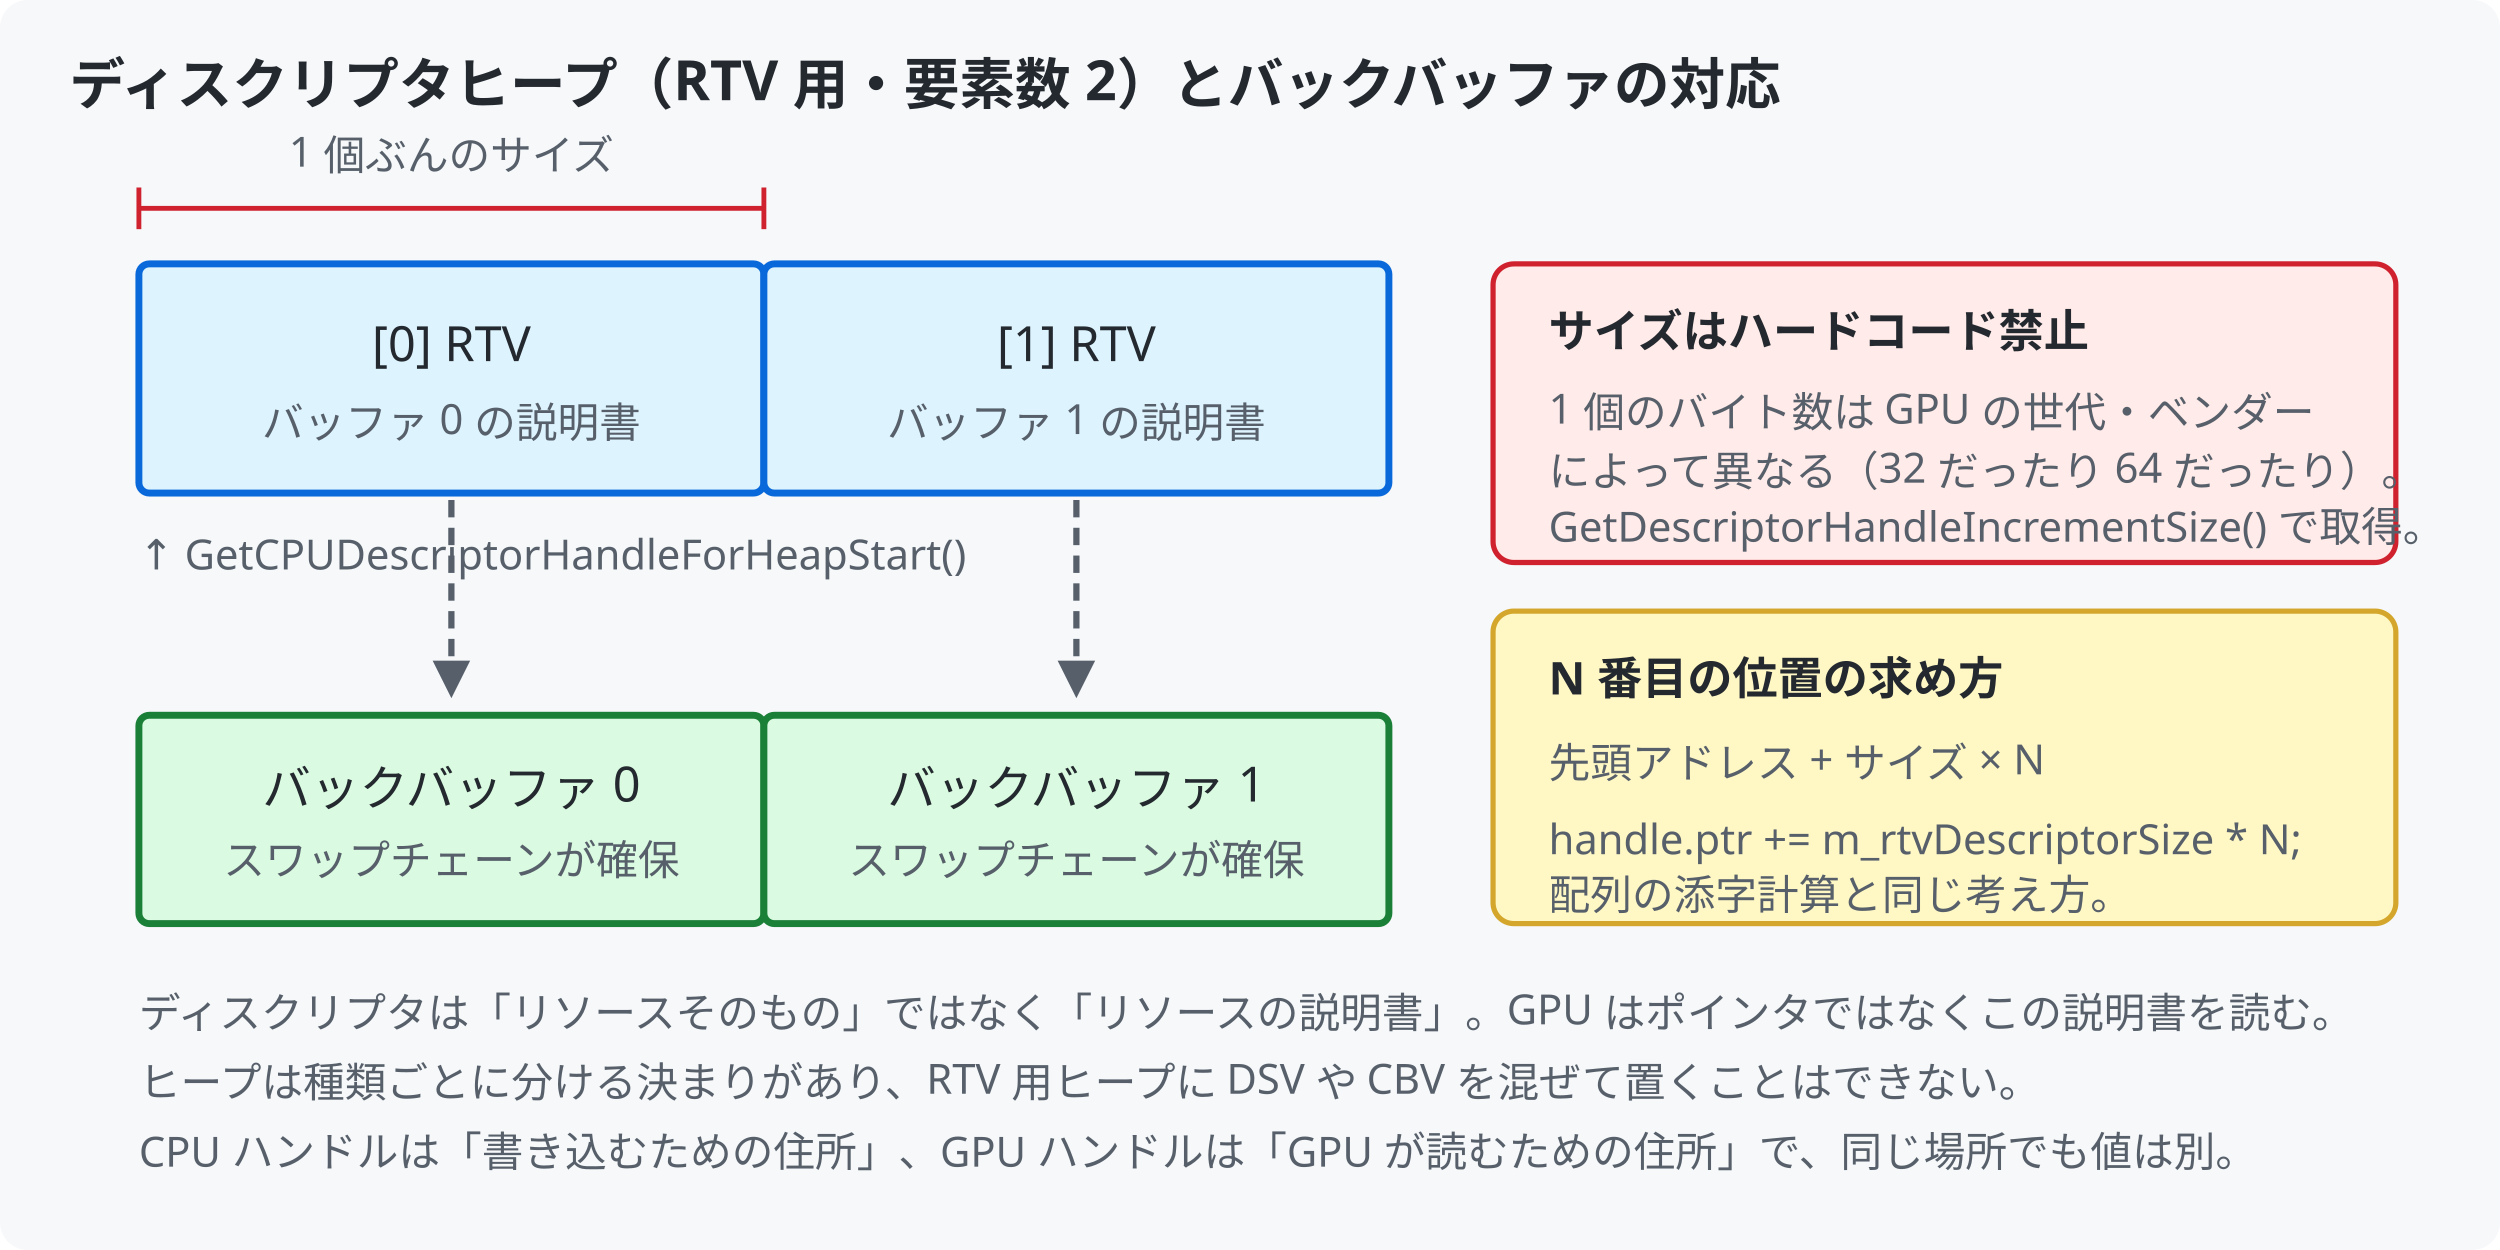
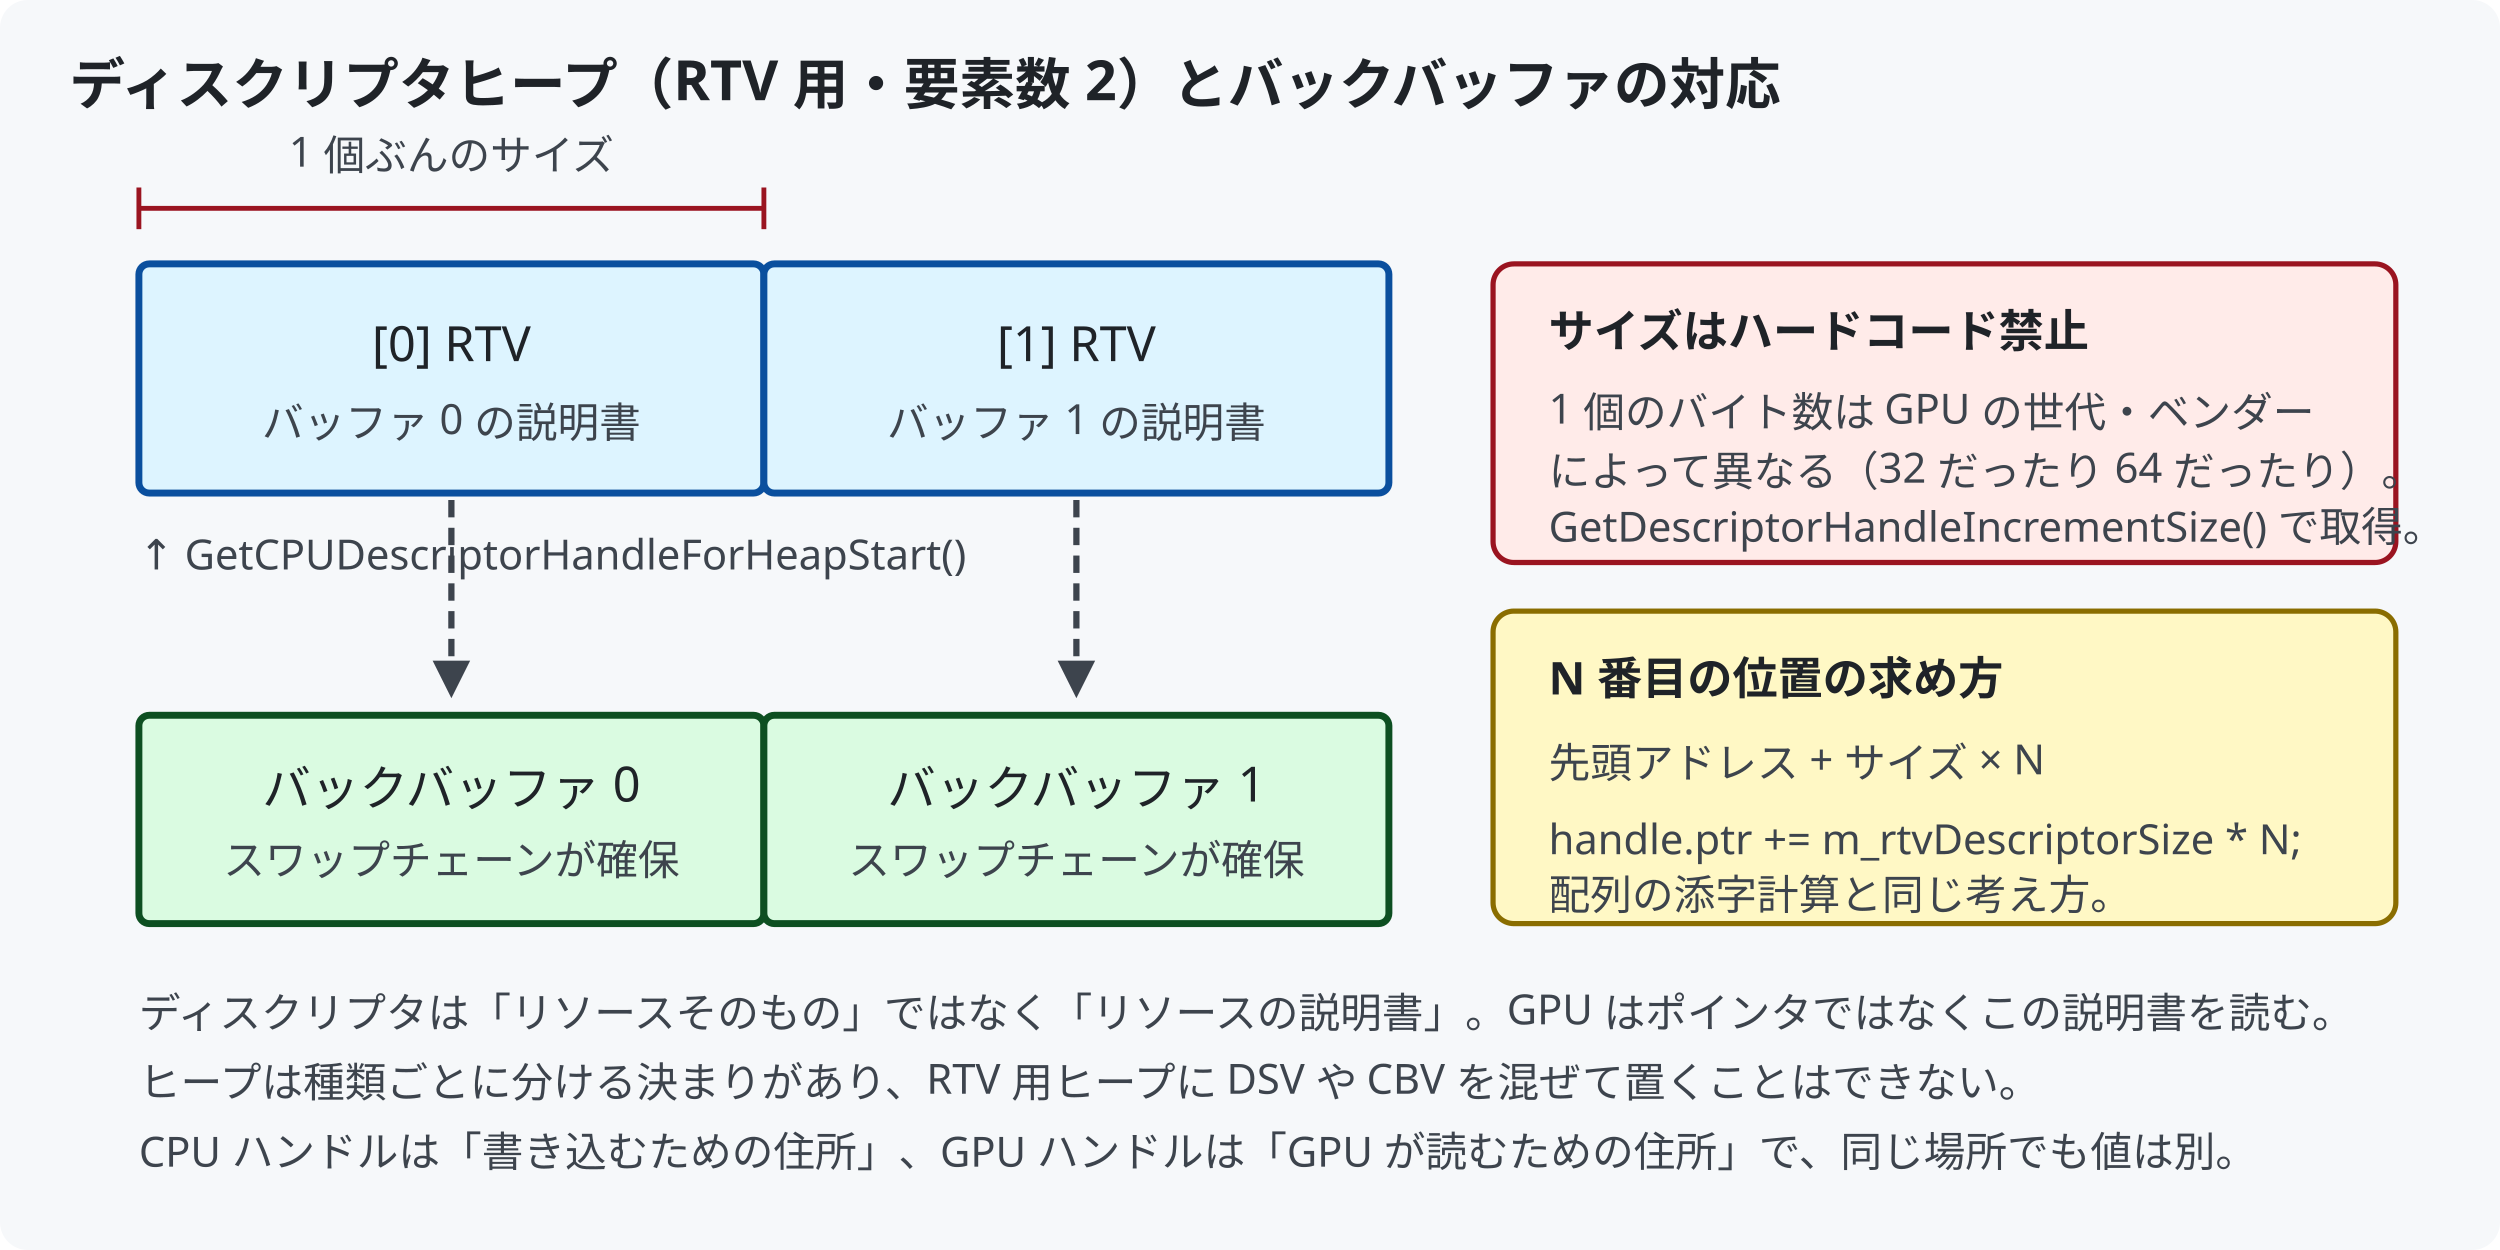
<svg xmlns="http://www.w3.org/2000/svg" viewBox="0 0 720 360" width="720" height="360" role="img" aria-label="ディスクリプタヒープとバックバッファの対応図">
  <style>
    .bg    { fill: #f6f8fa; }
-     .txt   { font-family: "Segoe UI", "Yu Gothic UI", "Hiragino Sans", "Noto Sans JP", sans-serif; fill: #24292f; }
+     .txt   { font-family: "Segoe UI", "Yu Gothic UI", "Hiragino Sans", "Noto Sans JP", sans-serif; fill: #1f2328; }
    .ttl   { font-size: 16px; font-weight: 600; }
    .cap   { font-size: 13px; font-weight: 600; }
    .lbl   { font-size: 14px; }
-     .sub   { font-size: 12px; fill: #57606a; }
-     .heap  { fill: #ddf4ff; stroke: #0969da; stroke-width: 2; }
-     .res   { fill: #dafbe1; stroke: #1a7f37; stroke-width: 2; }
-     .link  { stroke: #57606a; stroke-width: 1.8; stroke-dasharray: 5 3; fill: none; }
-     .size  { stroke: #cf222e; stroke-width: 1.4; }
+     .sub   { font-size: 12px; fill: #3d444d; }
+     .heap  { fill: #ddf4ff; stroke: #0a4f9e; stroke-width: 2; }
+     .res   { fill: #dafbe1; stroke: #0d4f21; stroke-width: 2; }
+     .link  { stroke: #3d444d; stroke-width: 1.8; stroke-dasharray: 5 3; fill: none; }
+     .size  { stroke: #9a1420; stroke-width: 1.4; }
  </style>
  <rect class="bg" width="720" height="360" rx="8" />
  <text class="txt ttl" x="20" y="30">ディスクリプタヒープ（RTV 用・要素数 2）とバックバッファの対応</text>
  <defs>
    <marker id="a2" viewBox="0 0 10 10" refX="9" refY="5" markerWidth="6" markerHeight="6" orient="auto">
-       <path d="M 0 0 L 10 5 L 0 10 z" fill="#57606a" />
+       <path d="M 0 0 L 10 5 L 0 10 z" fill="#3d444d" />
    </marker>
  </defs>
  <rect class="heap" x="40" y="76" width="180" height="66" rx="3" />
  <rect class="heap" x="220" y="76" width="180" height="66" rx="3" />
  <text class="txt lbl" text-anchor="middle" x="130" y="104">[0] RTV</text>
  <text class="txt sub" text-anchor="middle" x="130" y="126">バッファ 0 の説明書</text>
  <text class="txt lbl" text-anchor="middle" x="310" y="104">[1] RTV</text>
  <text class="txt sub" text-anchor="middle" x="310" y="126">バッファ 1 の説明書</text>
  <line class="link" x1="130" y1="144" x2="130" y2="200" marker-end="url(#a2)" />
  <line class="link" x1="310" y1="144" x2="310" y2="200" marker-end="url(#a2)" />
  <rect class="res" x="40" y="206" width="180" height="60" rx="3" />
  <rect class="res" x="220" y="206" width="180" height="60" rx="3" />
  <text class="txt lbl" text-anchor="middle" x="130" y="232">バックバッファ 0</text>
  <text class="txt sub" text-anchor="middle" x="130" y="252">スワップチェーンが確保</text>
  <text class="txt lbl" text-anchor="middle" x="310" y="232">バックバッファ 1</text>
  <text class="txt sub" text-anchor="middle" x="310" y="252">スワップチェーンが確保</text>
  <text class="txt sub" x="40" y="164">↑ GetCPUDescriptorHandleForHeapStart()</text>
  <line class="size" x1="40" y1="60" x2="220" y2="60" />
  <line class="size" x1="40" y1="54" x2="40" y2="66" />
  <line class="size" x1="220" y1="54" x2="220" y2="66" />
-   <text class="txt sub" text-anchor="middle" x="130" y="48" fill="#cf222e">1 個ぶんのサイズ</text>
-   <rect x="430" y="76" width="260" height="86" rx="6" fill="#ffebe9" stroke="#cf222e" stroke-width="1.5" />
-   <text class="txt cap" x="446" y="100" fill="#cf222e">サイズはハードコード禁止</text>
+   <text class="txt sub" text-anchor="middle" x="130" y="48" fill="#9a1420">1 個ぶんのサイズ</text>
+   <rect x="430" y="76" width="260" height="86" rx="6" fill="#ffebe9" stroke="#9a1420" stroke-width="1.5" />
+   <text class="txt cap" x="446" y="100" fill="#9a1420">サイズはハードコード禁止</text>
  <text class="txt sub" x="446" y="122">1 個のバイト数は GPU の世代・ベンダー</text>
  <text class="txt sub" x="446" y="140">によって異なる（32 だったり 64 だったり）。</text>
  <text class="txt sub" x="446" y="156">GetDescriptorHandleIncrementSize() で取得。</text>
-   <rect x="430" y="176" width="260" height="90" rx="6" fill="#fff8c5" stroke="#d4a72c" stroke-width="1.5" />
+   <rect x="430" y="176" width="260" height="90" rx="6" fill="#fff8c5" stroke="#8a6d00" stroke-width="1.5" />
  <text class="txt cap" x="446" y="200">N 番目の位置の求め方</text>
  <text class="txt sub" x="446" y="224">先頭アドレス + サイズ × N</text>
  <text class="txt sub" x="446" y="246">handle.ptr += m_rtvDescriptorSize * N;</text>
  <text class="txt sub" x="446" y="262">配列の添字計算と同じ考え方。</text>
  <text class="txt sub" x="40" y="296">ディスクリプタは「リソースそのもの」ではなく「リソースの説明書」。GPU はポインタではなくこの説明書を読む。</text>
  <text class="txt sub" x="40" y="316">ヒープは種類ごとに分ける決まりがあり、RTV 用ヒープに DSV や CBV を混ぜて置くことはできない。</text>
  <text class="txt sub" x="40" y="336">CPU ハンドルは「書き込むための住所」、GPU ハンドルは「GPU が読むための住所」で、同じ場所でも値は別。</text>
</svg>
